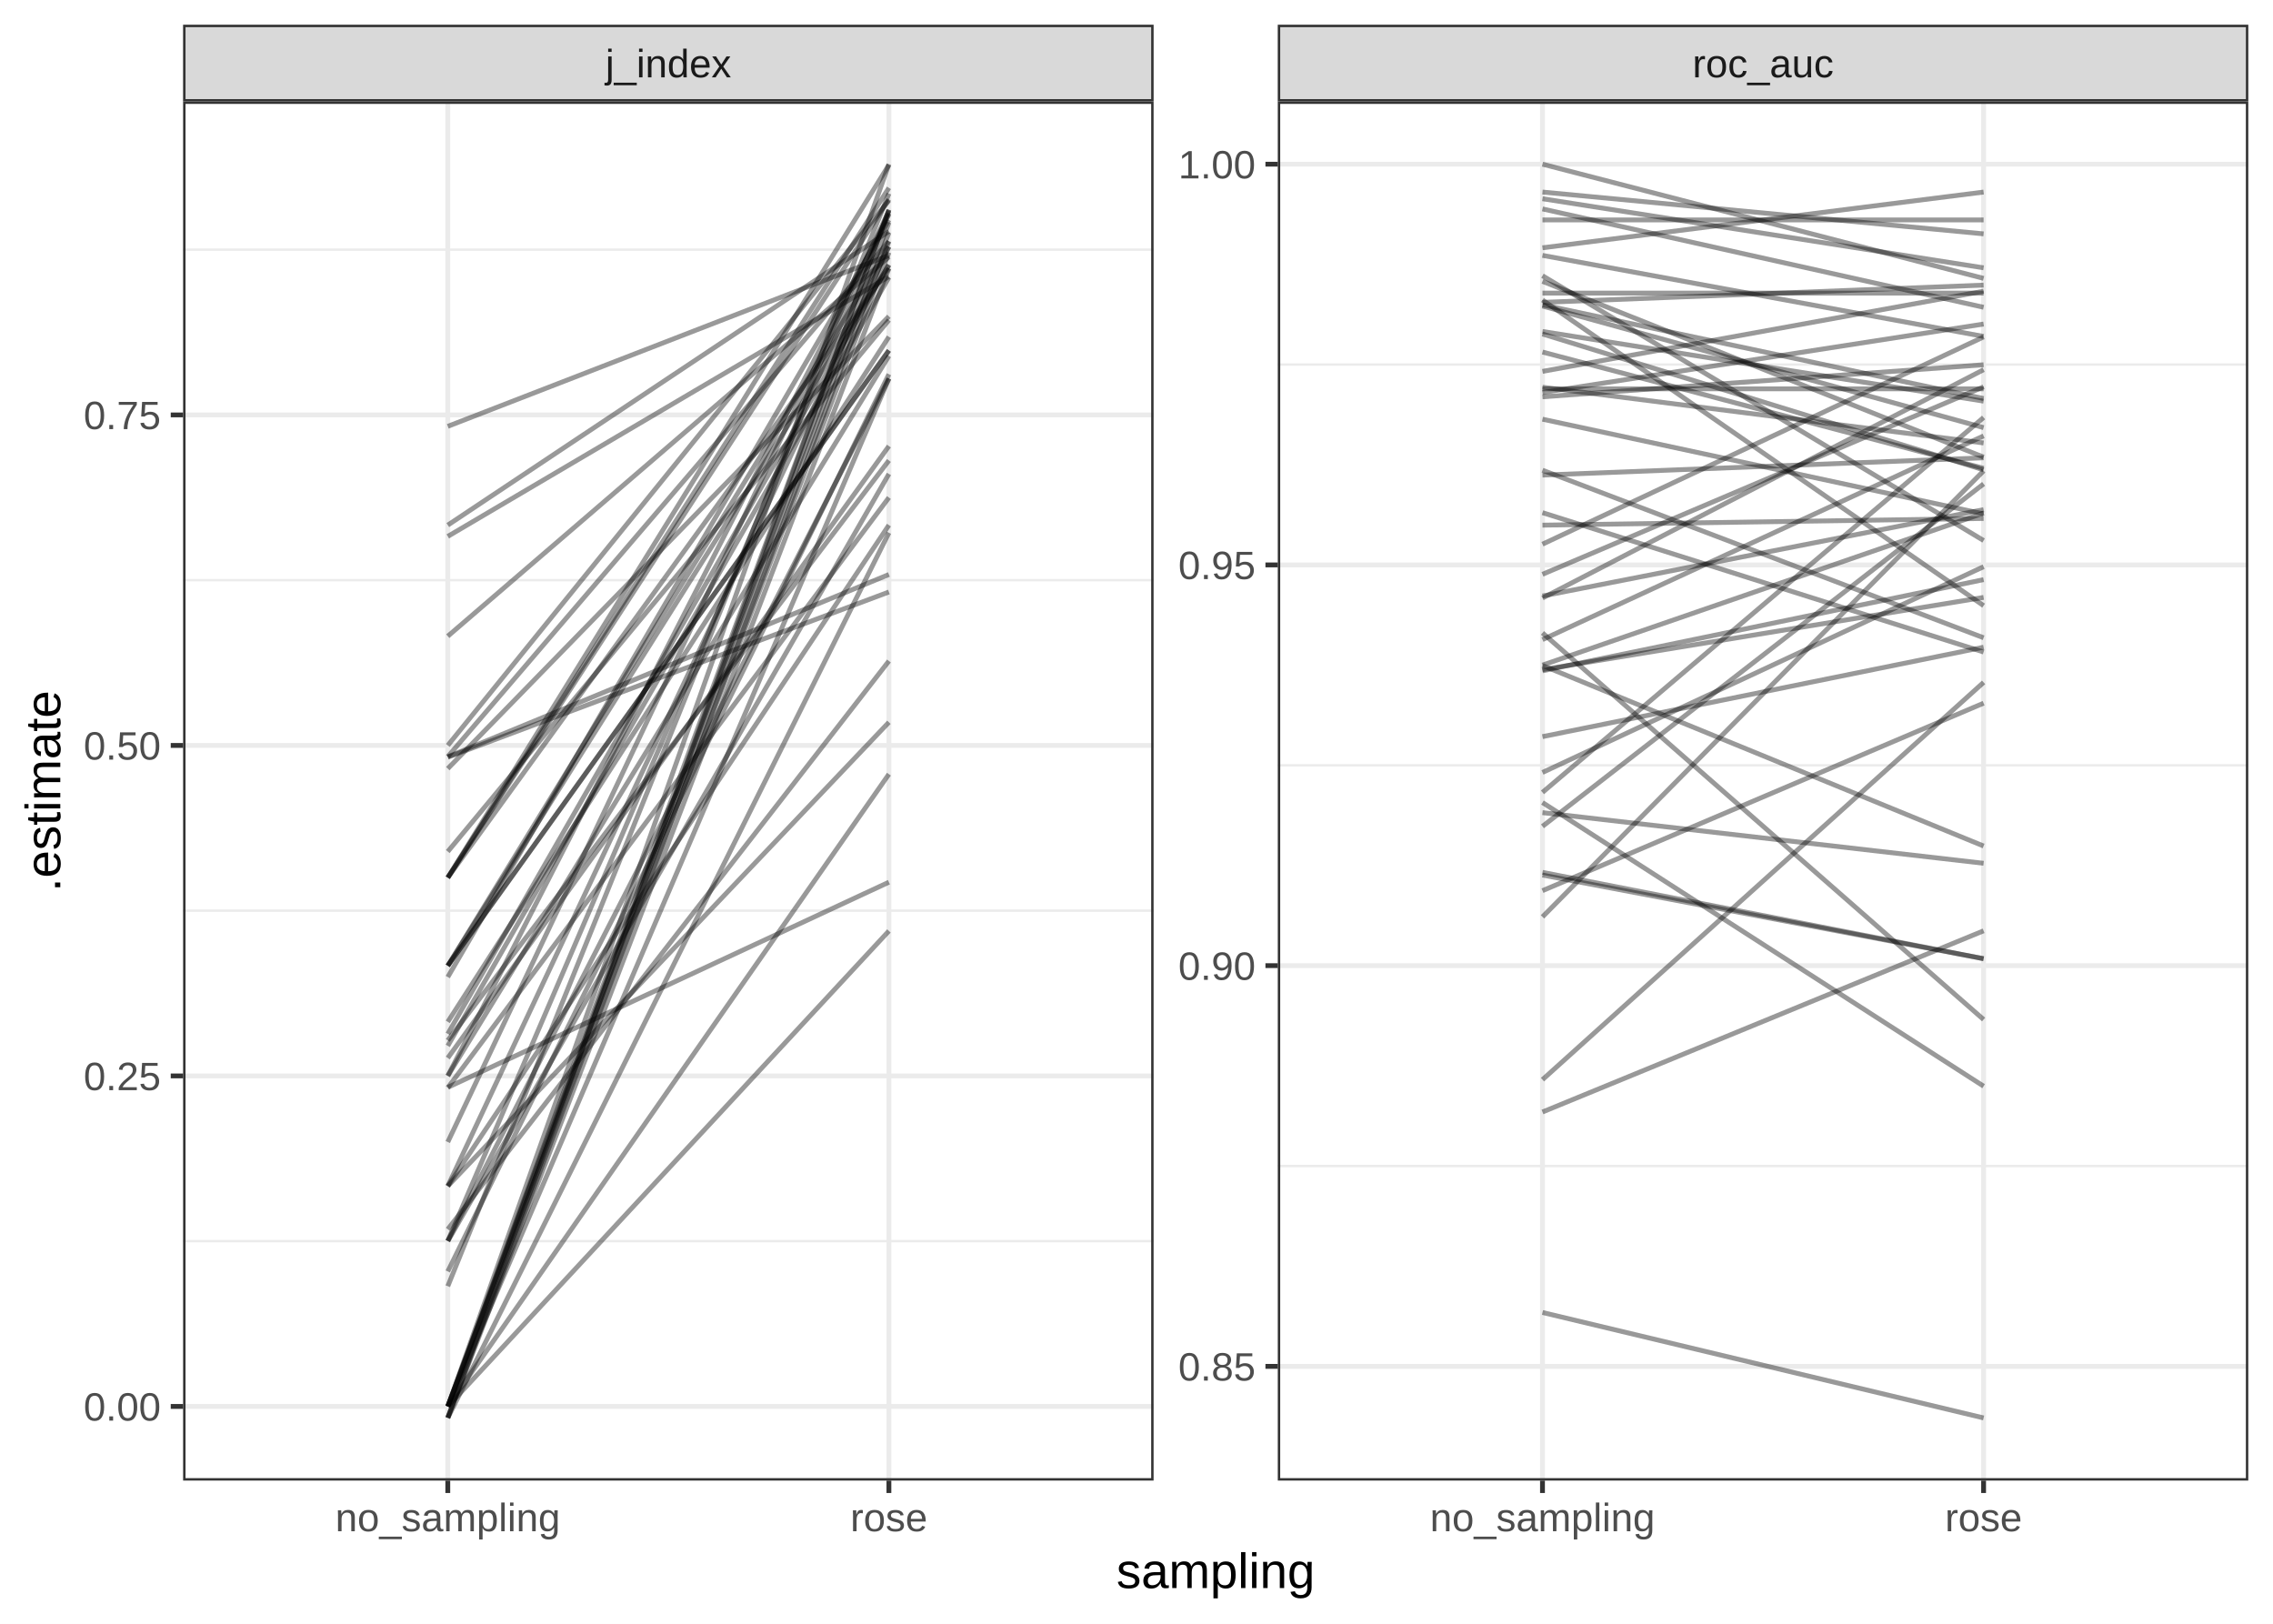
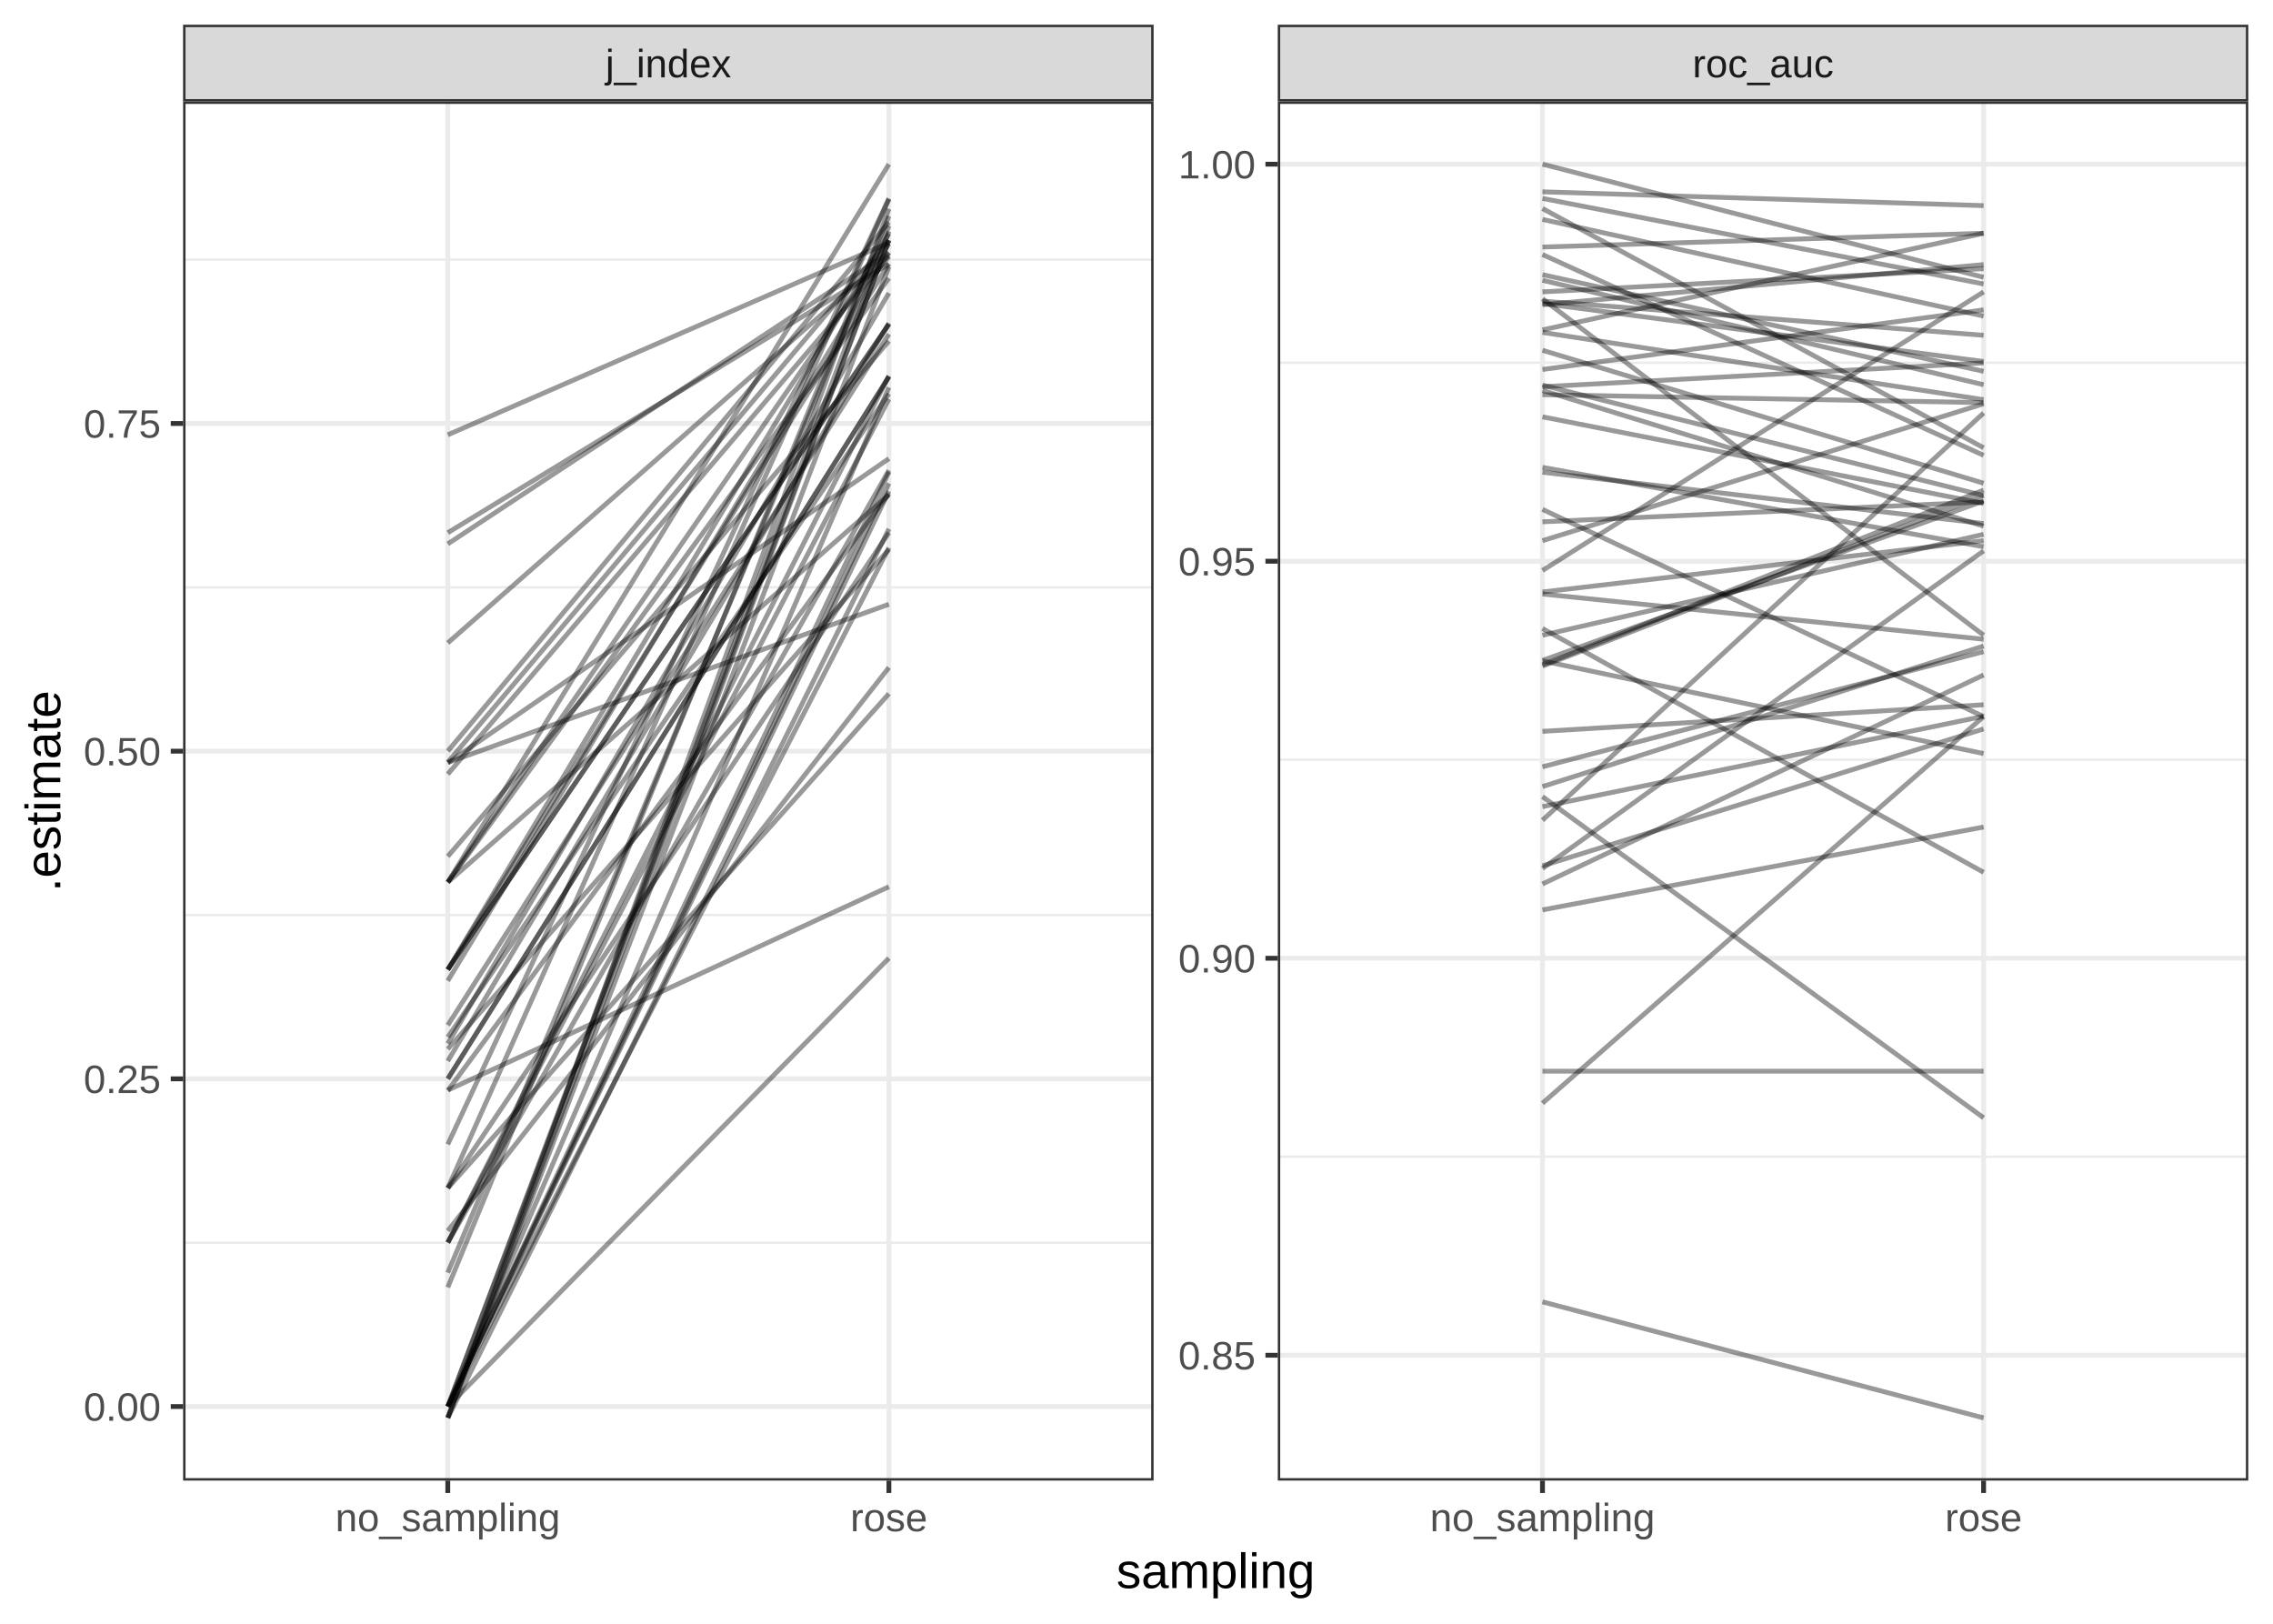
<svg xmlns="http://www.w3.org/2000/svg" class="svglite" width="504.00pt" height="360.00pt" viewBox="0 0 504.00 360.00">
  <defs>
    <style type="text/css">
    .svglite line, .svglite polyline, .svglite polygon, .svglite path, .svglite rect, .svglite circle {
      fill: none;
      stroke: #000000;
      stroke-linecap: round;
      stroke-linejoin: round;
      stroke-miterlimit: 10.00;
    }
    .svglite text {
      white-space: pre;
    }
  </style>
  </defs>
  <rect width="100%" height="100%" style="stroke: none; fill: none;" />
  <defs>
    <clipPath id="cpMC4wMHw1MDQuMDB8MC4wMHwzNjAuMDA=">
      <rect x="0.00" y="0.00" width="504.00" height="360.00" />
    </clipPath>
  </defs>
  <g clip-path="url(#cpMC4wMHw1MDQuMDB8MC4wMHwzNjAuMDA=)">
    <rect x="0.00" y="0.00" width="504.00" height="360.00" style="stroke-width: 1.07; stroke: #FFFFFF; fill: #FFFFFF;" />
  </g>
  <defs>
    <clipPath id="cpNDAuNjB8MjU1Ljc5fDIyLjUwfDMyOC4yNw==">
      <rect x="40.60" y="22.50" width="215.19" height="305.76" />
    </clipPath>
  </defs>
  <g clip-path="url(#cpNDAuNjB8MjU1Ljc5fDIyLjUwfDMyOC4yNw==)">
    <rect x="40.60" y="22.50" width="215.19" height="305.76" style="stroke-width: 1.07; stroke: none; fill: #FFFFFF;" />
-     <polyline points="40.60,275.18 255.79,275.18 " style="stroke-width: 0.53; stroke: #EBEBEB; stroke-linecap: butt;" />
-     <polyline points="40.60,201.91 255.79,201.91 " style="stroke-width: 0.53; stroke: #EBEBEB; stroke-linecap: butt;" />
-     <polyline points="40.60,128.63 255.79,128.63 " style="stroke-width: 0.53; stroke: #EBEBEB; stroke-linecap: butt;" />
-     <polyline points="40.60,55.35 255.79,55.35 " style="stroke-width: 0.53; stroke: #EBEBEB; stroke-linecap: butt;" />
-     <polyline points="40.60,311.82 255.79,311.82 " style="stroke-width: 1.07; stroke: #EBEBEB; stroke-linecap: butt;" />
-     <polyline points="40.60,238.54 255.79,238.54 " style="stroke-width: 1.07; stroke: #EBEBEB; stroke-linecap: butt;" />
-     <polyline points="40.60,165.27 255.79,165.27 " style="stroke-width: 1.07; stroke: #EBEBEB; stroke-linecap: butt;" />
-     <polyline points="40.60,91.99 255.79,91.99 " style="stroke-width: 1.07; stroke: #EBEBEB; stroke-linecap: butt;" />
+     <polyline points="40.60,275.52 255.79,275.52 " style="stroke-width: 0.53; stroke: #EBEBEB; stroke-linecap: butt;" />
+     <polyline points="40.60,202.87 255.79,202.87 " style="stroke-width: 0.53; stroke: #EBEBEB; stroke-linecap: butt;" />
+     <polyline points="40.60,130.22 255.79,130.22 " style="stroke-width: 0.53; stroke: #EBEBEB; stroke-linecap: butt;" />
+     <polyline points="40.60,57.57 255.79,57.57 " style="stroke-width: 0.53; stroke: #EBEBEB; stroke-linecap: butt;" />
+     <polyline points="40.60,311.84 255.79,311.84 " style="stroke-width: 1.07; stroke: #EBEBEB; stroke-linecap: butt;" />
+     <polyline points="40.60,239.19 255.79,239.19 " style="stroke-width: 1.07; stroke: #EBEBEB; stroke-linecap: butt;" />
+     <polyline points="40.60,166.54 255.79,166.54 " style="stroke-width: 1.07; stroke: #EBEBEB; stroke-linecap: butt;" />
+     <polyline points="40.60,93.89 255.79,93.89 " style="stroke-width: 1.07; stroke: #EBEBEB; stroke-linecap: butt;" />
    <polyline points="99.29,328.27 99.29,22.50 " style="stroke-width: 1.07; stroke: #EBEBEB; stroke-linecap: butt;" />
    <polyline points="197.10,328.27 197.10,22.50 " style="stroke-width: 1.07; stroke: #EBEBEB; stroke-linecap: butt;" />
-     <polyline points="99.29,118.92 197.10,61.30 " style="stroke-width: 1.07; stroke: #000000; stroke-opacity: 0.40; stroke-linecap: butt;" />
-     <polyline points="99.29,188.80 197.10,70.96 " style="stroke-width: 1.07; stroke: #000000; stroke-opacity: 0.40; stroke-linecap: butt;" />
-     <polyline points="99.29,311.82 197.10,49.30 " style="stroke-width: 1.07; stroke: #000000; stroke-opacity: 0.40; stroke-linecap: butt;" />
-     <polyline points="99.29,314.35 197.10,46.51 " style="stroke-width: 1.07; stroke: #000000; stroke-opacity: 0.40; stroke-linecap: butt;" />
-     <polyline points="99.29,216.62 197.10,48.78 " style="stroke-width: 1.07; stroke: #000000; stroke-opacity: 0.40; stroke-linecap: butt;" />
-     <polyline points="99.29,170.41 197.10,70.14 " style="stroke-width: 1.07; stroke: #000000; stroke-opacity: 0.40; stroke-linecap: butt;" />
-     <polyline points="99.29,311.82 197.10,51.56 " style="stroke-width: 1.07; stroke: #000000; stroke-opacity: 0.40; stroke-linecap: butt;" />
-     <polyline points="99.29,241.07 197.10,195.59 " style="stroke-width: 1.07; stroke: #000000; stroke-opacity: 0.40; stroke-linecap: butt;" />
-     <polyline points="99.29,311.82 197.10,55.97 " style="stroke-width: 1.07; stroke: #000000; stroke-opacity: 0.40; stroke-linecap: butt;" />
-     <polyline points="99.29,94.52 197.10,56.62 " style="stroke-width: 1.07; stroke: #000000; stroke-opacity: 0.40; stroke-linecap: butt;" />
-     <polyline points="99.29,194.58 197.10,44.20 " style="stroke-width: 1.07; stroke: #000000; stroke-opacity: 0.40; stroke-linecap: butt;" />
-     <polyline points="99.29,262.97 197.10,116.42 " style="stroke-width: 1.07; stroke: #000000; stroke-opacity: 0.40; stroke-linecap: butt;" />
-     <polyline points="99.29,167.75 197.10,53.49 " style="stroke-width: 1.07; stroke: #000000; stroke-opacity: 0.40; stroke-linecap: butt;" />
-     <polyline points="99.29,194.58 197.10,41.65 " style="stroke-width: 1.07; stroke: #000000; stroke-opacity: 0.40; stroke-linecap: butt;" />
-     <polyline points="99.29,275.13 197.10,47.25 " style="stroke-width: 1.07; stroke: #000000; stroke-opacity: 0.40; stroke-linecap: butt;" />
-     <polyline points="99.29,234.57 197.10,98.90 " style="stroke-width: 1.07; stroke: #000000; stroke-opacity: 0.40; stroke-linecap: butt;" />
-     <polyline points="99.29,311.82 197.10,83.93 " style="stroke-width: 1.07; stroke: #000000; stroke-opacity: 0.40; stroke-linecap: butt;" />
-     <polyline points="99.29,214.12 197.10,77.69 " style="stroke-width: 1.07; stroke: #000000; stroke-opacity: 0.40; stroke-linecap: butt;" />
-     <polyline points="99.29,311.82 197.10,46.51 " style="stroke-width: 1.07; stroke: #000000; stroke-opacity: 0.40; stroke-linecap: butt;" />
-     <polyline points="99.29,238.54 197.10,78.91 " style="stroke-width: 1.07; stroke: #000000; stroke-opacity: 0.40; stroke-linecap: butt;" />
-     <polyline points="99.29,311.82 197.10,36.40 " style="stroke-width: 1.07; stroke: #000000; stroke-opacity: 0.40; stroke-linecap: butt;" />
-     <polyline points="99.29,311.82 197.10,171.64 " style="stroke-width: 1.07; stroke: #000000; stroke-opacity: 0.40; stroke-linecap: butt;" />
-     <polyline points="99.29,214.12 197.10,58.80 " style="stroke-width: 1.07; stroke: #000000; stroke-opacity: 0.40; stroke-linecap: butt;" />
-     <polyline points="99.29,167.88 197.10,131.25 " style="stroke-width: 1.07; stroke: #000000; stroke-opacity: 0.40; stroke-linecap: butt;" />
-     <polyline points="99.29,275.13 197.10,83.93 " style="stroke-width: 1.07; stroke: #000000; stroke-opacity: 0.40; stroke-linecap: butt;" />
-     <polyline points="99.29,116.42 197.10,51.28 " style="stroke-width: 1.07; stroke: #000000; stroke-opacity: 0.40; stroke-linecap: butt;" />
-     <polyline points="99.29,194.58 197.10,36.56 " style="stroke-width: 1.07; stroke: #000000; stroke-opacity: 0.40; stroke-linecap: butt;" />
-     <polyline points="99.29,194.58 197.10,59.50 " style="stroke-width: 1.07; stroke: #000000; stroke-opacity: 0.40; stroke-linecap: butt;" />
-     <polyline points="99.29,262.97 197.10,54.71 " style="stroke-width: 1.07; stroke: #000000; stroke-opacity: 0.40; stroke-linecap: butt;" />
-     <polyline points="99.29,165.27 197.10,44.43 " style="stroke-width: 1.07; stroke: #000000; stroke-opacity: 0.40; stroke-linecap: butt;" />
-     <polyline points="99.29,311.82 197.10,206.40 " style="stroke-width: 1.07; stroke: #000000; stroke-opacity: 0.40; stroke-linecap: butt;" />
-     <polyline points="99.29,229.22 197.10,58.68 " style="stroke-width: 1.07; stroke: #000000; stroke-opacity: 0.40; stroke-linecap: butt;" />
-     <polyline points="99.29,281.89 197.10,82.97 " style="stroke-width: 1.07; stroke: #000000; stroke-opacity: 0.40; stroke-linecap: butt;" />
-     <polyline points="99.29,231.88 197.10,61.50 " style="stroke-width: 1.07; stroke: #000000; stroke-opacity: 0.40; stroke-linecap: butt;" />
-     <polyline points="99.29,262.97 197.10,160.13 " style="stroke-width: 1.07; stroke: #000000; stroke-opacity: 0.40; stroke-linecap: butt;" />
-     <polyline points="99.29,214.12 197.10,77.69 " style="stroke-width: 1.07; stroke: #000000; stroke-opacity: 0.40; stroke-linecap: butt;" />
-     <polyline points="99.29,214.12 197.10,54.71 " style="stroke-width: 1.07; stroke: #000000; stroke-opacity: 0.40; stroke-linecap: butt;" />
-     <polyline points="99.29,285.17 197.10,42.92 " style="stroke-width: 1.07; stroke: #000000; stroke-opacity: 0.40; stroke-linecap: butt;" />
-     <polyline points="99.29,167.79 197.10,127.37 " style="stroke-width: 1.07; stroke: #000000; stroke-opacity: 0.40; stroke-linecap: butt;" />
-     <polyline points="99.29,272.54 197.10,146.55 " style="stroke-width: 1.07; stroke: #000000; stroke-opacity: 0.40; stroke-linecap: butt;" />
-     <polyline points="99.29,238.54 197.10,47.50 " style="stroke-width: 1.07; stroke: #000000; stroke-opacity: 0.40; stroke-linecap: butt;" />
-     <polyline points="99.29,314.37 197.10,118.12 " style="stroke-width: 1.07; stroke: #000000; stroke-opacity: 0.40; stroke-linecap: butt;" />
-     <polyline points="99.29,314.30 197.10,53.49 " style="stroke-width: 1.07; stroke: #000000; stroke-opacity: 0.40; stroke-linecap: butt;" />
-     <polyline points="99.29,275.18 197.10,105.08 " style="stroke-width: 1.07; stroke: #000000; stroke-opacity: 0.40; stroke-linecap: butt;" />
-     <polyline points="99.29,230.67 197.10,102.09 " style="stroke-width: 1.07; stroke: #000000; stroke-opacity: 0.40; stroke-linecap: butt;" />
-     <polyline points="99.29,314.37 197.10,59.50 " style="stroke-width: 1.07; stroke: #000000; stroke-opacity: 0.40; stroke-linecap: butt;" />
-     <polyline points="99.29,141.05 197.10,56.95 " style="stroke-width: 1.07; stroke: #000000; stroke-opacity: 0.40; stroke-linecap: butt;" />
-     <polyline points="99.29,226.55 197.10,74.67 " style="stroke-width: 1.07; stroke: #000000; stroke-opacity: 0.40; stroke-linecap: butt;" />
-     <polyline points="99.29,241.16 197.10,110.31 " style="stroke-width: 1.07; stroke: #000000; stroke-opacity: 0.40; stroke-linecap: butt;" />
-     <polyline points="99.29,253.20 197.10,46.75 " style="stroke-width: 1.07; stroke: #000000; stroke-opacity: 0.40; stroke-linecap: butt;" />
+     <polyline points="99.29,120.59 197.10,56.01 " style="stroke-width: 1.07; stroke: #000000; stroke-opacity: 0.40; stroke-linecap: butt;" />
+     <polyline points="99.29,189.87 197.10,75.61 " style="stroke-width: 1.07; stroke: #000000; stroke-opacity: 0.40; stroke-linecap: butt;" />
+     <polyline points="99.29,311.84 197.10,104.63 " style="stroke-width: 1.07; stroke: #000000; stroke-opacity: 0.40; stroke-linecap: butt;" />
+     <polyline points="99.29,314.35 197.10,46.29 " style="stroke-width: 1.07; stroke: #000000; stroke-opacity: 0.40; stroke-linecap: butt;" />
+     <polyline points="99.29,217.46 197.10,56.01 " style="stroke-width: 1.07; stroke: #000000; stroke-opacity: 0.40; stroke-linecap: butt;" />
+     <polyline points="99.29,171.64 197.10,56.93 " style="stroke-width: 1.07; stroke: #000000; stroke-opacity: 0.40; stroke-linecap: butt;" />
+     <polyline points="99.29,311.84 197.10,121.45 " style="stroke-width: 1.07; stroke: #000000; stroke-opacity: 0.40; stroke-linecap: butt;" />
+     <polyline points="99.29,241.70 197.10,196.60 " style="stroke-width: 1.07; stroke: #000000; stroke-opacity: 0.40; stroke-linecap: butt;" />
+     <polyline points="99.29,311.84 197.10,53.26 " style="stroke-width: 1.07; stroke: #000000; stroke-opacity: 0.40; stroke-linecap: butt;" />
+     <polyline points="99.29,96.40 197.10,53.81 " style="stroke-width: 1.07; stroke: #000000; stroke-opacity: 0.40; stroke-linecap: butt;" />
+     <polyline points="99.29,195.60 197.10,36.40 " style="stroke-width: 1.07; stroke: #000000; stroke-opacity: 0.40; stroke-linecap: butt;" />
+     <polyline points="99.29,263.41 197.10,118.11 " style="stroke-width: 1.07; stroke: #000000; stroke-opacity: 0.40; stroke-linecap: butt;" />
+     <polyline points="99.29,169.00 197.10,53.26 " style="stroke-width: 1.07; stroke: #000000; stroke-opacity: 0.40; stroke-linecap: butt;" />
+     <polyline points="99.29,195.60 197.10,109.68 " style="stroke-width: 1.07; stroke: #000000; stroke-opacity: 0.40; stroke-linecap: butt;" />
+     <polyline points="99.29,275.47 197.10,88.47 " style="stroke-width: 1.07; stroke: #000000; stroke-opacity: 0.40; stroke-linecap: butt;" />
+     <polyline points="99.29,235.25 197.10,71.65 " style="stroke-width: 1.07; stroke: #000000; stroke-opacity: 0.40; stroke-linecap: butt;" />
+     <polyline points="99.29,311.84 197.10,85.90 " style="stroke-width: 1.07; stroke: #000000; stroke-opacity: 0.40; stroke-linecap: butt;" />
+     <polyline points="99.29,214.97 197.10,71.86 " style="stroke-width: 1.07; stroke: #000000; stroke-opacity: 0.40; stroke-linecap: butt;" />
+     <polyline points="99.29,311.84 197.10,51.30 " style="stroke-width: 1.07; stroke: #000000; stroke-opacity: 0.40; stroke-linecap: butt;" />
+     <polyline points="99.29,239.19 197.10,83.51 " style="stroke-width: 1.07; stroke: #000000; stroke-opacity: 0.40; stroke-linecap: butt;" />
+     <polyline points="99.29,311.84 197.10,108.92 " style="stroke-width: 1.07; stroke: #000000; stroke-opacity: 0.40; stroke-linecap: butt;" />
+     <polyline points="99.29,311.84 197.10,107.16 " style="stroke-width: 1.07; stroke: #000000; stroke-opacity: 0.40; stroke-linecap: butt;" />
+     <polyline points="99.29,214.97 197.10,58.50 " style="stroke-width: 1.07; stroke: #000000; stroke-opacity: 0.40; stroke-linecap: butt;" />
+     <polyline points="99.29,169.14 197.10,101.68 " style="stroke-width: 1.07; stroke: #000000; stroke-opacity: 0.40; stroke-linecap: butt;" />
+     <polyline points="99.29,275.47 197.10,83.33 " style="stroke-width: 1.07; stroke: #000000; stroke-opacity: 0.40; stroke-linecap: butt;" />
+     <polyline points="99.29,118.11 197.10,58.50 " style="stroke-width: 1.07; stroke: #000000; stroke-opacity: 0.40; stroke-linecap: butt;" />
+     <polyline points="99.29,195.60 197.10,54.09 " style="stroke-width: 1.07; stroke: #000000; stroke-opacity: 0.40; stroke-linecap: butt;" />
+     <polyline points="99.29,195.60 197.10,61.67 " style="stroke-width: 1.07; stroke: #000000; stroke-opacity: 0.40; stroke-linecap: butt;" />
+     <polyline points="99.29,263.41 197.10,44.18 " style="stroke-width: 1.07; stroke: #000000; stroke-opacity: 0.40; stroke-linecap: butt;" />
+     <polyline points="99.29,166.54 197.10,49.28 " style="stroke-width: 1.07; stroke: #000000; stroke-opacity: 0.40; stroke-linecap: butt;" />
+     <polyline points="99.29,311.84 197.10,212.43 " style="stroke-width: 1.07; stroke: #000000; stroke-opacity: 0.40; stroke-linecap: butt;" />
+     <polyline points="99.29,229.94 197.10,87.29 " style="stroke-width: 1.07; stroke: #000000; stroke-opacity: 0.40; stroke-linecap: butt;" />
+     <polyline points="99.29,282.17 197.10,50.04 " style="stroke-width: 1.07; stroke: #000000; stroke-opacity: 0.40; stroke-linecap: butt;" />
+     <polyline points="99.29,232.59 197.10,121.82 " style="stroke-width: 1.07; stroke: #000000; stroke-opacity: 0.40; stroke-linecap: butt;" />
+     <polyline points="99.29,263.41 197.10,153.80 " style="stroke-width: 1.07; stroke: #000000; stroke-opacity: 0.40; stroke-linecap: butt;" />
+     <polyline points="99.29,214.97 197.10,71.86 " style="stroke-width: 1.07; stroke: #000000; stroke-opacity: 0.40; stroke-linecap: butt;" />
+     <polyline points="99.29,214.97 197.10,51.83 " style="stroke-width: 1.07; stroke: #000000; stroke-opacity: 0.40; stroke-linecap: butt;" />
+     <polyline points="99.29,285.42 197.10,47.90 " style="stroke-width: 1.07; stroke: #000000; stroke-opacity: 0.40; stroke-linecap: butt;" />
+     <polyline points="99.29,169.05 197.10,133.97 " style="stroke-width: 1.07; stroke: #000000; stroke-opacity: 0.40; stroke-linecap: butt;" />
+     <polyline points="99.29,272.90 197.10,147.99 " style="stroke-width: 1.07; stroke: #000000; stroke-opacity: 0.40; stroke-linecap: butt;" />
+     <polyline points="99.29,239.19 197.10,83.51 " style="stroke-width: 1.07; stroke: #000000; stroke-opacity: 0.40; stroke-linecap: butt;" />
+     <polyline points="99.29,314.37 197.10,117.27 " style="stroke-width: 1.07; stroke: #000000; stroke-opacity: 0.40; stroke-linecap: butt;" />
+     <polyline points="99.29,314.30 197.10,53.26 " style="stroke-width: 1.07; stroke: #000000; stroke-opacity: 0.40; stroke-linecap: butt;" />
+     <polyline points="99.29,275.52 197.10,104.27 " style="stroke-width: 1.07; stroke: #000000; stroke-opacity: 0.40; stroke-linecap: butt;" />
+     <polyline points="99.29,231.38 197.10,64.96 " style="stroke-width: 1.07; stroke: #000000; stroke-opacity: 0.40; stroke-linecap: butt;" />
+     <polyline points="99.29,314.37 197.10,59.15 " style="stroke-width: 1.07; stroke: #000000; stroke-opacity: 0.40; stroke-linecap: butt;" />
+     <polyline points="99.29,142.54 197.10,56.62 " style="stroke-width: 1.07; stroke: #000000; stroke-opacity: 0.40; stroke-linecap: butt;" />
+     <polyline points="99.29,227.30 197.10,74.08 " style="stroke-width: 1.07; stroke: #000000; stroke-opacity: 0.40; stroke-linecap: butt;" />
+     <polyline points="99.29,241.79 197.10,109.46 " style="stroke-width: 1.07; stroke: #000000; stroke-opacity: 0.40; stroke-linecap: butt;" />
+     <polyline points="99.29,253.72 197.10,43.98 " style="stroke-width: 1.07; stroke: #000000; stroke-opacity: 0.40; stroke-linecap: butt;" />
    <rect x="40.60" y="22.50" width="215.19" height="305.76" style="stroke-width: 1.07; stroke: #333333;" />
  </g>
  <g clip-path="url(#cpMC4wMHw1MDQuMDB8MC4wMHwzNjAuMDA=)">
</g>
  <defs>
    <clipPath id="cpMjgzLjMzfDQ5OC41MnwyMi41MHwzMjguMjc=">
      <rect x="283.33" y="22.50" width="215.19" height="305.76" />
    </clipPath>
  </defs>
  <g clip-path="url(#cpMjgzLjMzfDQ5OC41MnwyMi41MHwzMjguMjc=)">
    <rect x="283.33" y="22.50" width="215.19" height="305.76" style="stroke-width: 1.07; stroke: none; fill: #FFFFFF;" />
-     <polyline points="283.33,258.52 498.52,258.52 " style="stroke-width: 0.53; stroke: #EBEBEB; stroke-linecap: butt;" />
-     <polyline points="283.33,169.67 498.52,169.67 " style="stroke-width: 0.53; stroke: #EBEBEB; stroke-linecap: butt;" />
-     <polyline points="283.33,80.83 498.52,80.83 " style="stroke-width: 0.53; stroke: #EBEBEB; stroke-linecap: butt;" />
-     <polyline points="283.33,302.94 498.52,302.94 " style="stroke-width: 1.07; stroke: #EBEBEB; stroke-linecap: butt;" />
-     <polyline points="283.33,214.09 498.52,214.09 " style="stroke-width: 1.07; stroke: #EBEBEB; stroke-linecap: butt;" />
-     <polyline points="283.33,125.25 498.52,125.25 " style="stroke-width: 1.07; stroke: #EBEBEB; stroke-linecap: butt;" />
+     <polyline points="283.33,256.46 498.52,256.46 " style="stroke-width: 0.53; stroke: #EBEBEB; stroke-linecap: butt;" />
+     <polyline points="283.33,168.44 498.52,168.44 " style="stroke-width: 0.53; stroke: #EBEBEB; stroke-linecap: butt;" />
+     <polyline points="283.33,80.41 498.52,80.41 " style="stroke-width: 0.53; stroke: #EBEBEB; stroke-linecap: butt;" />
+     <polyline points="283.33,300.47 498.52,300.47 " style="stroke-width: 1.07; stroke: #EBEBEB; stroke-linecap: butt;" />
+     <polyline points="283.33,212.45 498.52,212.45 " style="stroke-width: 1.07; stroke: #EBEBEB; stroke-linecap: butt;" />
+     <polyline points="283.33,124.43 498.52,124.43 " style="stroke-width: 1.07; stroke: #EBEBEB; stroke-linecap: butt;" />
    <polyline points="283.33,36.40 498.52,36.40 " style="stroke-width: 1.07; stroke: #EBEBEB; stroke-linecap: butt;" />
    <polyline points="342.02,328.27 342.02,22.50 " style="stroke-width: 1.07; stroke: #EBEBEB; stroke-linecap: butt;" />
    <polyline points="439.83,328.27 439.83,22.50 " style="stroke-width: 1.07; stroke: #EBEBEB; stroke-linecap: butt;" />
-     <polyline points="342.02,87.03 439.83,71.84 " style="stroke-width: 1.07; stroke: #000000; stroke-opacity: 0.40; stroke-linecap: butt;" />
-     <polyline points="342.02,56.62 439.83,74.59 " style="stroke-width: 1.07; stroke: #000000; stroke-opacity: 0.40; stroke-linecap: butt;" />
-     <polyline points="342.02,85.85 439.83,98.21 " style="stroke-width: 1.07; stroke: #000000; stroke-opacity: 0.40; stroke-linecap: butt;" />
-     <polyline points="342.02,132.14 439.83,112.99 " style="stroke-width: 1.07; stroke: #000000; stroke-opacity: 0.40; stroke-linecap: butt;" />
-     <polyline points="342.02,132.59 439.83,81.96 " style="stroke-width: 1.07; stroke: #000000; stroke-opacity: 0.40; stroke-linecap: butt;" />
-     <polyline points="342.02,127.33 439.83,85.76 " style="stroke-width: 1.07; stroke: #000000; stroke-opacity: 0.40; stroke-linecap: butt;" />
-     <polyline points="342.02,120.65 439.83,74.70 " style="stroke-width: 1.07; stroke: #000000; stroke-opacity: 0.40; stroke-linecap: butt;" />
-     <polyline points="342.02,193.41 439.83,212.56 " style="stroke-width: 1.07; stroke: #000000; stroke-opacity: 0.40; stroke-linecap: butt;" />
-     <polyline points="342.02,66.52 439.83,134.28 " style="stroke-width: 1.07; stroke: #000000; stroke-opacity: 0.40; stroke-linecap: butt;" />
-     <polyline points="342.02,44.06 439.83,59.38 " style="stroke-width: 1.07; stroke: #000000; stroke-opacity: 0.40; stroke-linecap: butt;" />
-     <polyline points="342.02,42.58 439.83,51.85 " style="stroke-width: 1.07; stroke: #000000; stroke-opacity: 0.40; stroke-linecap: butt;" />
-     <polyline points="342.02,197.47 439.83,155.90 " style="stroke-width: 1.07; stroke: #000000; stroke-opacity: 0.40; stroke-linecap: butt;" />
-     <polyline points="342.02,74.05 439.83,104.17 " style="stroke-width: 1.07; stroke: #000000; stroke-opacity: 0.40; stroke-linecap: butt;" />
-     <polyline points="342.02,203.28 439.83,104.39 " style="stroke-width: 1.07; stroke: #000000; stroke-opacity: 0.40; stroke-linecap: butt;" />
-     <polyline points="342.02,175.68 439.83,92.56 " style="stroke-width: 1.07; stroke: #000000; stroke-opacity: 0.40; stroke-linecap: butt;" />
-     <polyline points="342.02,147.55 439.83,187.57 " style="stroke-width: 1.07; stroke: #000000; stroke-opacity: 0.40; stroke-linecap: butt;" />
-     <polyline points="342.02,180.17 439.83,191.40 " style="stroke-width: 1.07; stroke: #000000; stroke-opacity: 0.40; stroke-linecap: butt;" />
-     <polyline points="342.02,86.21 439.83,86.21 " style="stroke-width: 1.07; stroke: #000000; stroke-opacity: 0.40; stroke-linecap: butt;" />
-     <polyline points="342.02,105.33 439.83,101.50 " style="stroke-width: 1.07; stroke: #000000; stroke-opacity: 0.40; stroke-linecap: butt;" />
-     <polyline points="342.02,147.46 439.83,113.75 " style="stroke-width: 1.07; stroke: #000000; stroke-opacity: 0.40; stroke-linecap: butt;" />
-     <polyline points="342.02,67.04 439.83,63.21 " style="stroke-width: 1.07; stroke: #000000; stroke-opacity: 0.40; stroke-linecap: butt;" />
-     <polyline points="342.02,113.66 439.83,144.56 " style="stroke-width: 1.07; stroke: #000000; stroke-opacity: 0.40; stroke-linecap: butt;" />
-     <polyline points="342.02,183.21 439.83,107.28 " style="stroke-width: 1.07; stroke: #000000; stroke-opacity: 0.40; stroke-linecap: butt;" />
-     <polyline points="342.02,163.32 439.83,143.49 " style="stroke-width: 1.07; stroke: #000000; stroke-opacity: 0.40; stroke-linecap: butt;" />
-     <polyline points="342.02,148.72 439.83,128.51 " style="stroke-width: 1.07; stroke: #000000; stroke-opacity: 0.40; stroke-linecap: butt;" />
-     <polyline points="342.02,36.40 439.83,61.72 " style="stroke-width: 1.07; stroke: #000000; stroke-opacity: 0.40; stroke-linecap: butt;" />
-     <polyline points="342.02,48.76 439.83,48.76 " style="stroke-width: 1.07; stroke: #000000; stroke-opacity: 0.40; stroke-linecap: butt;" />
-     <polyline points="342.02,61.13 439.83,119.84 " style="stroke-width: 1.07; stroke: #000000; stroke-opacity: 0.40; stroke-linecap: butt;" />
-     <polyline points="342.02,62.38 439.83,101.35 " style="stroke-width: 1.07; stroke: #000000; stroke-opacity: 0.40; stroke-linecap: butt;" />
-     <polyline points="342.02,64.98 439.83,64.98 " style="stroke-width: 1.07; stroke: #000000; stroke-opacity: 0.40; stroke-linecap: butt;" />
-     <polyline points="342.02,290.99 439.83,314.37 " style="stroke-width: 1.07; stroke: #000000; stroke-opacity: 0.40; stroke-linecap: butt;" />
-     <polyline points="342.02,104.25 439.83,141.40 " style="stroke-width: 1.07; stroke: #000000; stroke-opacity: 0.40; stroke-linecap: butt;" />
-     <polyline points="342.02,148.46 439.83,132.45 " style="stroke-width: 1.07; stroke: #000000; stroke-opacity: 0.40; stroke-linecap: butt;" />
-     <polyline points="342.02,116.43 439.83,114.95 " style="stroke-width: 1.07; stroke: #000000; stroke-opacity: 0.40; stroke-linecap: butt;" />
-     <polyline points="342.02,140.32 439.83,226.04 " style="stroke-width: 1.07; stroke: #000000; stroke-opacity: 0.40; stroke-linecap: butt;" />
-     <polyline points="342.02,87.98 439.83,80.87 " style="stroke-width: 1.07; stroke: #000000; stroke-opacity: 0.40; stroke-linecap: butt;" />
-     <polyline points="342.02,67.58 439.83,88.36 " style="stroke-width: 1.07; stroke: #000000; stroke-opacity: 0.40; stroke-linecap: butt;" />
-     <polyline points="342.02,82.34 439.83,64.56 " style="stroke-width: 1.07; stroke: #000000; stroke-opacity: 0.40; stroke-linecap: butt;" />
-     <polyline points="342.02,239.37 439.83,151.29 " style="stroke-width: 1.07; stroke: #000000; stroke-opacity: 0.40; stroke-linecap: butt;" />
-     <polyline points="342.02,177.93 439.83,240.82 " style="stroke-width: 1.07; stroke: #000000; stroke-opacity: 0.40; stroke-linecap: butt;" />
-     <polyline points="342.02,46.32 439.83,68.13 " style="stroke-width: 1.07; stroke: #000000; stroke-opacity: 0.40; stroke-linecap: butt;" />
-     <polyline points="342.02,194.01 439.83,212.55 " style="stroke-width: 1.07; stroke: #000000; stroke-opacity: 0.40; stroke-linecap: butt;" />
-     <polyline points="342.02,141.81 439.83,96.64 " style="stroke-width: 1.07; stroke: #000000; stroke-opacity: 0.40; stroke-linecap: butt;" />
-     <polyline points="342.02,171.26 439.83,125.64 " style="stroke-width: 1.07; stroke: #000000; stroke-opacity: 0.40; stroke-linecap: butt;" />
-     <polyline points="342.02,67.85 439.83,94.81 " style="stroke-width: 1.07; stroke: #000000; stroke-opacity: 0.40; stroke-linecap: butt;" />
-     <polyline points="342.02,246.54 439.83,206.37 " style="stroke-width: 1.07; stroke: #000000; stroke-opacity: 0.40; stroke-linecap: butt;" />
-     <polyline points="342.02,73.49 439.83,88.94 " style="stroke-width: 1.07; stroke: #000000; stroke-opacity: 0.40; stroke-linecap: butt;" />
-     <polyline points="342.02,92.94 439.83,113.94 " style="stroke-width: 1.07; stroke: #000000; stroke-opacity: 0.40; stroke-linecap: butt;" />
-     <polyline points="342.02,78.05 439.83,103.83 " style="stroke-width: 1.07; stroke: #000000; stroke-opacity: 0.40; stroke-linecap: butt;" />
-     <polyline points="342.02,54.94 439.83,42.58 " style="stroke-width: 1.07; stroke: #000000; stroke-opacity: 0.40; stroke-linecap: butt;" />
+     <polyline points="342.02,86.56 439.83,116.65 " style="stroke-width: 1.07; stroke: #000000; stroke-opacity: 0.40; stroke-linecap: butt;" />
+     <polyline points="342.02,56.43 439.83,100.95 " style="stroke-width: 1.07; stroke: #000000; stroke-opacity: 0.40; stroke-linecap: butt;" />
+     <polyline points="342.02,85.39 439.83,109.88 " style="stroke-width: 1.07; stroke: #000000; stroke-opacity: 0.40; stroke-linecap: butt;" />
+     <polyline points="342.02,131.25 439.83,119.87 " style="stroke-width: 1.07; stroke: #000000; stroke-opacity: 0.40; stroke-linecap: butt;" />
+     <polyline points="342.02,131.70 439.83,141.73 " style="stroke-width: 1.07; stroke: #000000; stroke-opacity: 0.40; stroke-linecap: butt;" />
+     <polyline points="342.02,126.48 439.83,64.71 " style="stroke-width: 1.07; stroke: #000000; stroke-opacity: 0.40; stroke-linecap: butt;" />
+     <polyline points="342.02,119.87 439.83,89.52 " style="stroke-width: 1.07; stroke: #000000; stroke-opacity: 0.40; stroke-linecap: butt;" />
+     <polyline points="342.02,191.96 439.83,161.61 " style="stroke-width: 1.07; stroke: #000000; stroke-opacity: 0.40; stroke-linecap: butt;" />
+     <polyline points="342.02,66.24 439.83,140.84 " style="stroke-width: 1.07; stroke: #000000; stroke-opacity: 0.40; stroke-linecap: butt;" />
+     <polyline points="342.02,43.99 439.83,62.96 " style="stroke-width: 1.07; stroke: #000000; stroke-opacity: 0.40; stroke-linecap: butt;" />
+     <polyline points="342.02,42.53 439.83,45.59 " style="stroke-width: 1.07; stroke: #000000; stroke-opacity: 0.40; stroke-linecap: butt;" />
+     <polyline points="342.02,195.98 439.83,149.65 " style="stroke-width: 1.07; stroke: #000000; stroke-opacity: 0.40; stroke-linecap: butt;" />
+     <polyline points="342.02,73.70 439.83,88.62 " style="stroke-width: 1.07; stroke: #000000; stroke-opacity: 0.40; stroke-linecap: butt;" />
+     <polyline points="342.02,201.73 439.83,183.36 " style="stroke-width: 1.07; stroke: #000000; stroke-opacity: 0.40; stroke-linecap: butt;" />
+     <polyline points="342.02,174.39 439.83,143.23 " style="stroke-width: 1.07; stroke: #000000; stroke-opacity: 0.40; stroke-linecap: butt;" />
+     <polyline points="342.02,146.52 439.83,167.08 " style="stroke-width: 1.07; stroke: #000000; stroke-opacity: 0.40; stroke-linecap: butt;" />
+     <polyline points="342.02,178.84 439.83,158.81 " style="stroke-width: 1.07; stroke: #000000; stroke-opacity: 0.40; stroke-linecap: butt;" />
+     <polyline points="342.02,85.74 439.83,80.46 " style="stroke-width: 1.07; stroke: #000000; stroke-opacity: 0.40; stroke-linecap: butt;" />
+     <polyline points="342.02,104.70 439.83,116.08 " style="stroke-width: 1.07; stroke: #000000; stroke-opacity: 0.40; stroke-linecap: butt;" />
+     <polyline points="342.02,146.43 439.83,111.06 " style="stroke-width: 1.07; stroke: #000000; stroke-opacity: 0.40; stroke-linecap: butt;" />
+     <polyline points="342.02,66.76 439.83,74.34 " style="stroke-width: 1.07; stroke: #000000; stroke-opacity: 0.40; stroke-linecap: butt;" />
+     <polyline points="342.02,112.94 439.83,158.87 " style="stroke-width: 1.07; stroke: #000000; stroke-opacity: 0.40; stroke-linecap: butt;" />
+     <polyline points="342.02,181.85 439.83,91.57 " style="stroke-width: 1.07; stroke: #000000; stroke-opacity: 0.40; stroke-linecap: butt;" />
+     <polyline points="342.02,162.15 439.83,156.25 " style="stroke-width: 1.07; stroke: #000000; stroke-opacity: 0.40; stroke-linecap: butt;" />
+     <polyline points="342.02,147.68 439.83,109.85 " style="stroke-width: 1.07; stroke: #000000; stroke-opacity: 0.40; stroke-linecap: butt;" />
+     <polyline points="342.02,36.40 439.83,61.48 " style="stroke-width: 1.07; stroke: #000000; stroke-opacity: 0.40; stroke-linecap: butt;" />
+     <polyline points="342.02,48.65 439.83,70.08 " style="stroke-width: 1.07; stroke: #000000; stroke-opacity: 0.40; stroke-linecap: butt;" />
+     <polyline points="342.02,60.90 439.83,82.33 " style="stroke-width: 1.07; stroke: #000000; stroke-opacity: 0.40; stroke-linecap: butt;" />
+     <polyline points="342.02,62.14 439.83,85.30 " style="stroke-width: 1.07; stroke: #000000; stroke-opacity: 0.40; stroke-linecap: butt;" />
+     <polyline points="342.02,64.71 439.83,59.57 " style="stroke-width: 1.07; stroke: #000000; stroke-opacity: 0.40; stroke-linecap: butt;" />
+     <polyline points="342.02,288.63 439.83,314.37 " style="stroke-width: 1.07; stroke: #000000; stroke-opacity: 0.40; stroke-linecap: butt;" />
+     <polyline points="342.02,103.62 439.83,121.22 " style="stroke-width: 1.07; stroke: #000000; stroke-opacity: 0.40; stroke-linecap: butt;" />
+     <polyline points="342.02,147.42 439.83,108.65 " style="stroke-width: 1.07; stroke: #000000; stroke-opacity: 0.40; stroke-linecap: butt;" />
+     <polyline points="342.02,115.69 439.83,111.28 " style="stroke-width: 1.07; stroke: #000000; stroke-opacity: 0.40; stroke-linecap: butt;" />
+     <polyline points="342.02,139.35 439.83,193.40 " style="stroke-width: 1.07; stroke: #000000; stroke-opacity: 0.40; stroke-linecap: butt;" />
+     <polyline points="342.02,87.51 439.83,89.27 " style="stroke-width: 1.07; stroke: #000000; stroke-opacity: 0.40; stroke-linecap: butt;" />
+     <polyline points="342.02,67.29 439.83,80.16 " style="stroke-width: 1.07; stroke: #000000; stroke-opacity: 0.40; stroke-linecap: butt;" />
+     <polyline points="342.02,81.92 439.83,68.70 " style="stroke-width: 1.07; stroke: #000000; stroke-opacity: 0.40; stroke-linecap: butt;" />
+     <polyline points="342.02,237.49 439.83,237.49 " style="stroke-width: 1.07; stroke: #000000; stroke-opacity: 0.40; stroke-linecap: butt;" />
+     <polyline points="342.02,176.62 439.83,247.83 " style="stroke-width: 1.07; stroke: #000000; stroke-opacity: 0.40; stroke-linecap: butt;" />
+     <polyline points="342.02,46.23 439.83,99.28 " style="stroke-width: 1.07; stroke: #000000; stroke-opacity: 0.40; stroke-linecap: butt;" />
+     <polyline points="342.02,192.55 439.83,122.13 " style="stroke-width: 1.07; stroke: #000000; stroke-opacity: 0.40; stroke-linecap: butt;" />
+     <polyline points="342.02,140.84 439.83,118.46 " style="stroke-width: 1.07; stroke: #000000; stroke-opacity: 0.40; stroke-linecap: butt;" />
+     <polyline points="342.02,170.01 439.83,144.47 " style="stroke-width: 1.07; stroke: #000000; stroke-opacity: 0.40; stroke-linecap: butt;" />
+     <polyline points="342.02,67.56 439.83,58.66 " style="stroke-width: 1.07; stroke: #000000; stroke-opacity: 0.40; stroke-linecap: butt;" />
+     <polyline points="342.02,244.59 439.83,158.87 " style="stroke-width: 1.07; stroke: #000000; stroke-opacity: 0.40; stroke-linecap: butt;" />
+     <polyline points="342.02,73.14 439.83,51.71 " style="stroke-width: 1.07; stroke: #000000; stroke-opacity: 0.40; stroke-linecap: butt;" />
+     <polyline points="342.02,92.42 439.83,111.62 " style="stroke-width: 1.07; stroke: #000000; stroke-opacity: 0.40; stroke-linecap: butt;" />
+     <polyline points="342.02,77.66 439.83,107.14 " style="stroke-width: 1.07; stroke: #000000; stroke-opacity: 0.40; stroke-linecap: butt;" />
+     <polyline points="342.02,54.77 439.83,51.71 " style="stroke-width: 1.07; stroke: #000000; stroke-opacity: 0.40; stroke-linecap: butt;" />
    <rect x="283.33" y="22.50" width="215.19" height="305.76" style="stroke-width: 1.07; stroke: #333333;" />
  </g>
  <g clip-path="url(#cpMC4wMHw1MDQuMDB8MC4wMHwzNjAuMDA=)">
</g>
  <defs>
    <clipPath id="cpNDAuNjB8MjU1Ljc5fDUuNDh8MjIuNTA=">
      <rect x="40.60" y="5.48" width="215.19" height="17.03" />
    </clipPath>
  </defs>
  <g clip-path="url(#cpNDAuNjB8MjU1Ljc5fDUuNDh8MjIuNTA=)">
    <rect x="40.60" y="5.48" width="215.19" height="17.03" style="stroke-width: 1.07; stroke: #333333; fill: #D9D9D9;" />
    <text x="148.20" y="17.15" text-anchor="middle" style="font-size: 8.80px;fill: #1A1A1A; font-family: &quot;Arial&quot;;" textLength="27.89px" lengthAdjust="spacingAndGlyphs">j_index</text>
  </g>
  <g clip-path="url(#cpMC4wMHw1MDQuMDB8MC4wMHwzNjAuMDA=)">
</g>
  <defs>
    <clipPath id="cpMjgzLjMzfDQ5OC41Mnw1LjQ4fDIyLjUw">
      <rect x="283.33" y="5.48" width="215.19" height="17.03" />
    </clipPath>
  </defs>
  <g clip-path="url(#cpMjgzLjMzfDQ5OC41Mnw1LjQ4fDIyLjUw)">
    <rect x="283.33" y="5.48" width="215.19" height="17.03" style="stroke-width: 1.07; stroke: #333333; fill: #D9D9D9;" />
    <text x="390.93" y="17.15" text-anchor="middle" style="font-size: 8.80px;fill: #1A1A1A; font-family: &quot;Arial&quot;;" textLength="31.31px" lengthAdjust="spacingAndGlyphs">roc_auc</text>
  </g>
  <g clip-path="url(#cpMC4wMHw1MDQuMDB8MC4wMHwzNjAuMDA=)">
    <polyline points="99.29,331.01 99.29,328.27 " style="stroke-width: 1.07; stroke: #333333; stroke-linecap: butt;" />
    <polyline points="197.10,331.01 197.10,328.27 " style="stroke-width: 1.07; stroke: #333333; stroke-linecap: butt;" />
    <text x="99.29" y="339.50" text-anchor="middle" style="font-size: 8.80px;fill: #4D4D4D; font-family: &quot;Arial&quot;;" textLength="49.90px" lengthAdjust="spacingAndGlyphs">no_sampling</text>
    <text x="197.10" y="339.50" text-anchor="middle" style="font-size: 8.80px;fill: #4D4D4D; font-family: &quot;Arial&quot;;" textLength="17.12px" lengthAdjust="spacingAndGlyphs">rose</text>
    <polyline points="342.02,331.01 342.02,328.27 " style="stroke-width: 1.07; stroke: #333333; stroke-linecap: butt;" />
    <polyline points="439.83,331.01 439.83,328.27 " style="stroke-width: 1.07; stroke: #333333; stroke-linecap: butt;" />
    <text x="342.02" y="339.50" text-anchor="middle" style="font-size: 8.80px;fill: #4D4D4D; font-family: &quot;Arial&quot;;" textLength="49.90px" lengthAdjust="spacingAndGlyphs">no_sampling</text>
    <text x="439.83" y="339.50" text-anchor="middle" style="font-size: 8.80px;fill: #4D4D4D; font-family: &quot;Arial&quot;;" textLength="17.12px" lengthAdjust="spacingAndGlyphs">rose</text>
-     <text x="278.40" y="306.09" text-anchor="end" style="font-size: 8.80px;fill: #4D4D4D; font-family: &quot;Arial&quot;;" textLength="17.13px" lengthAdjust="spacingAndGlyphs">0.85</text>
-     <text x="278.40" y="217.25" text-anchor="end" style="font-size: 8.80px;fill: #4D4D4D; font-family: &quot;Arial&quot;;" textLength="17.13px" lengthAdjust="spacingAndGlyphs">0.90</text>
-     <text x="278.40" y="128.40" text-anchor="end" style="font-size: 8.80px;fill: #4D4D4D; font-family: &quot;Arial&quot;;" textLength="17.13px" lengthAdjust="spacingAndGlyphs">0.95</text>
+     <text x="278.40" y="303.62" text-anchor="end" style="font-size: 8.80px;fill: #4D4D4D; font-family: &quot;Arial&quot;;" textLength="17.13px" lengthAdjust="spacingAndGlyphs">0.85</text>
+     <text x="278.40" y="215.60" text-anchor="end" style="font-size: 8.80px;fill: #4D4D4D; font-family: &quot;Arial&quot;;" textLength="17.13px" lengthAdjust="spacingAndGlyphs">0.90</text>
+     <text x="278.40" y="127.58" text-anchor="end" style="font-size: 8.80px;fill: #4D4D4D; font-family: &quot;Arial&quot;;" textLength="17.13px" lengthAdjust="spacingAndGlyphs">0.95</text>
    <text x="278.40" y="39.56" text-anchor="end" style="font-size: 8.80px;fill: #4D4D4D; font-family: &quot;Arial&quot;;" textLength="17.13px" lengthAdjust="spacingAndGlyphs">1.00</text>
-     <polyline points="280.59,302.94 283.33,302.94 " style="stroke-width: 1.07; stroke: #333333; stroke-linecap: butt;" />
-     <polyline points="280.59,214.09 283.33,214.09 " style="stroke-width: 1.07; stroke: #333333; stroke-linecap: butt;" />
-     <polyline points="280.59,125.25 283.33,125.25 " style="stroke-width: 1.07; stroke: #333333; stroke-linecap: butt;" />
+     <polyline points="280.59,300.47 283.33,300.47 " style="stroke-width: 1.07; stroke: #333333; stroke-linecap: butt;" />
+     <polyline points="280.59,212.45 283.33,212.45 " style="stroke-width: 1.07; stroke: #333333; stroke-linecap: butt;" />
+     <polyline points="280.59,124.43 283.33,124.43 " style="stroke-width: 1.07; stroke: #333333; stroke-linecap: butt;" />
    <polyline points="280.59,36.40 283.33,36.40 " style="stroke-width: 1.07; stroke: #333333; stroke-linecap: butt;" />
-     <text x="35.67" y="314.97" text-anchor="end" style="font-size: 8.80px;fill: #4D4D4D; font-family: &quot;Arial&quot;;" textLength="17.13px" lengthAdjust="spacingAndGlyphs">0.00</text>
-     <text x="35.67" y="241.70" text-anchor="end" style="font-size: 8.80px;fill: #4D4D4D; font-family: &quot;Arial&quot;;" textLength="17.13px" lengthAdjust="spacingAndGlyphs">0.25</text>
-     <text x="35.67" y="168.42" text-anchor="end" style="font-size: 8.80px;fill: #4D4D4D; font-family: &quot;Arial&quot;;" textLength="17.13px" lengthAdjust="spacingAndGlyphs">0.50</text>
-     <text x="35.67" y="95.15" text-anchor="end" style="font-size: 8.80px;fill: #4D4D4D; font-family: &quot;Arial&quot;;" textLength="17.13px" lengthAdjust="spacingAndGlyphs">0.75</text>
-     <polyline points="37.86,311.82 40.60,311.82 " style="stroke-width: 1.07; stroke: #333333; stroke-linecap: butt;" />
-     <polyline points="37.86,238.54 40.60,238.54 " style="stroke-width: 1.07; stroke: #333333; stroke-linecap: butt;" />
-     <polyline points="37.86,165.27 40.60,165.27 " style="stroke-width: 1.07; stroke: #333333; stroke-linecap: butt;" />
-     <polyline points="37.86,91.99 40.60,91.99 " style="stroke-width: 1.07; stroke: #333333; stroke-linecap: butt;" />
+     <text x="35.67" y="314.99" text-anchor="end" style="font-size: 8.80px;fill: #4D4D4D; font-family: &quot;Arial&quot;;" textLength="17.13px" lengthAdjust="spacingAndGlyphs">0.00</text>
+     <text x="35.67" y="242.34" text-anchor="end" style="font-size: 8.80px;fill: #4D4D4D; font-family: &quot;Arial&quot;;" textLength="17.13px" lengthAdjust="spacingAndGlyphs">0.25</text>
+     <text x="35.67" y="169.69" text-anchor="end" style="font-size: 8.80px;fill: #4D4D4D; font-family: &quot;Arial&quot;;" textLength="17.13px" lengthAdjust="spacingAndGlyphs">0.50</text>
+     <text x="35.67" y="97.04" text-anchor="end" style="font-size: 8.80px;fill: #4D4D4D; font-family: &quot;Arial&quot;;" textLength="17.13px" lengthAdjust="spacingAndGlyphs">0.75</text>
+     <polyline points="37.86,311.84 40.60,311.84 " style="stroke-width: 1.07; stroke: #333333; stroke-linecap: butt;" />
+     <polyline points="37.86,239.19 40.60,239.19 " style="stroke-width: 1.07; stroke: #333333; stroke-linecap: butt;" />
+     <polyline points="37.86,166.54 40.60,166.54 " style="stroke-width: 1.07; stroke: #333333; stroke-linecap: butt;" />
+     <polyline points="37.86,93.89 40.60,93.89 " style="stroke-width: 1.07; stroke: #333333; stroke-linecap: butt;" />
    <text x="269.56" y="352.09" text-anchor="middle" style="font-size: 11.00px; font-family: &quot;Arial&quot;;" textLength="44.03px" lengthAdjust="spacingAndGlyphs">sampling</text>
    <text transform="translate(13.37,175.39) rotate(-90)" text-anchor="middle" style="font-size: 11.00px; font-family: &quot;Arial&quot;;" textLength="44.63px" lengthAdjust="spacingAndGlyphs">.estimate</text>
  </g>
</svg>
